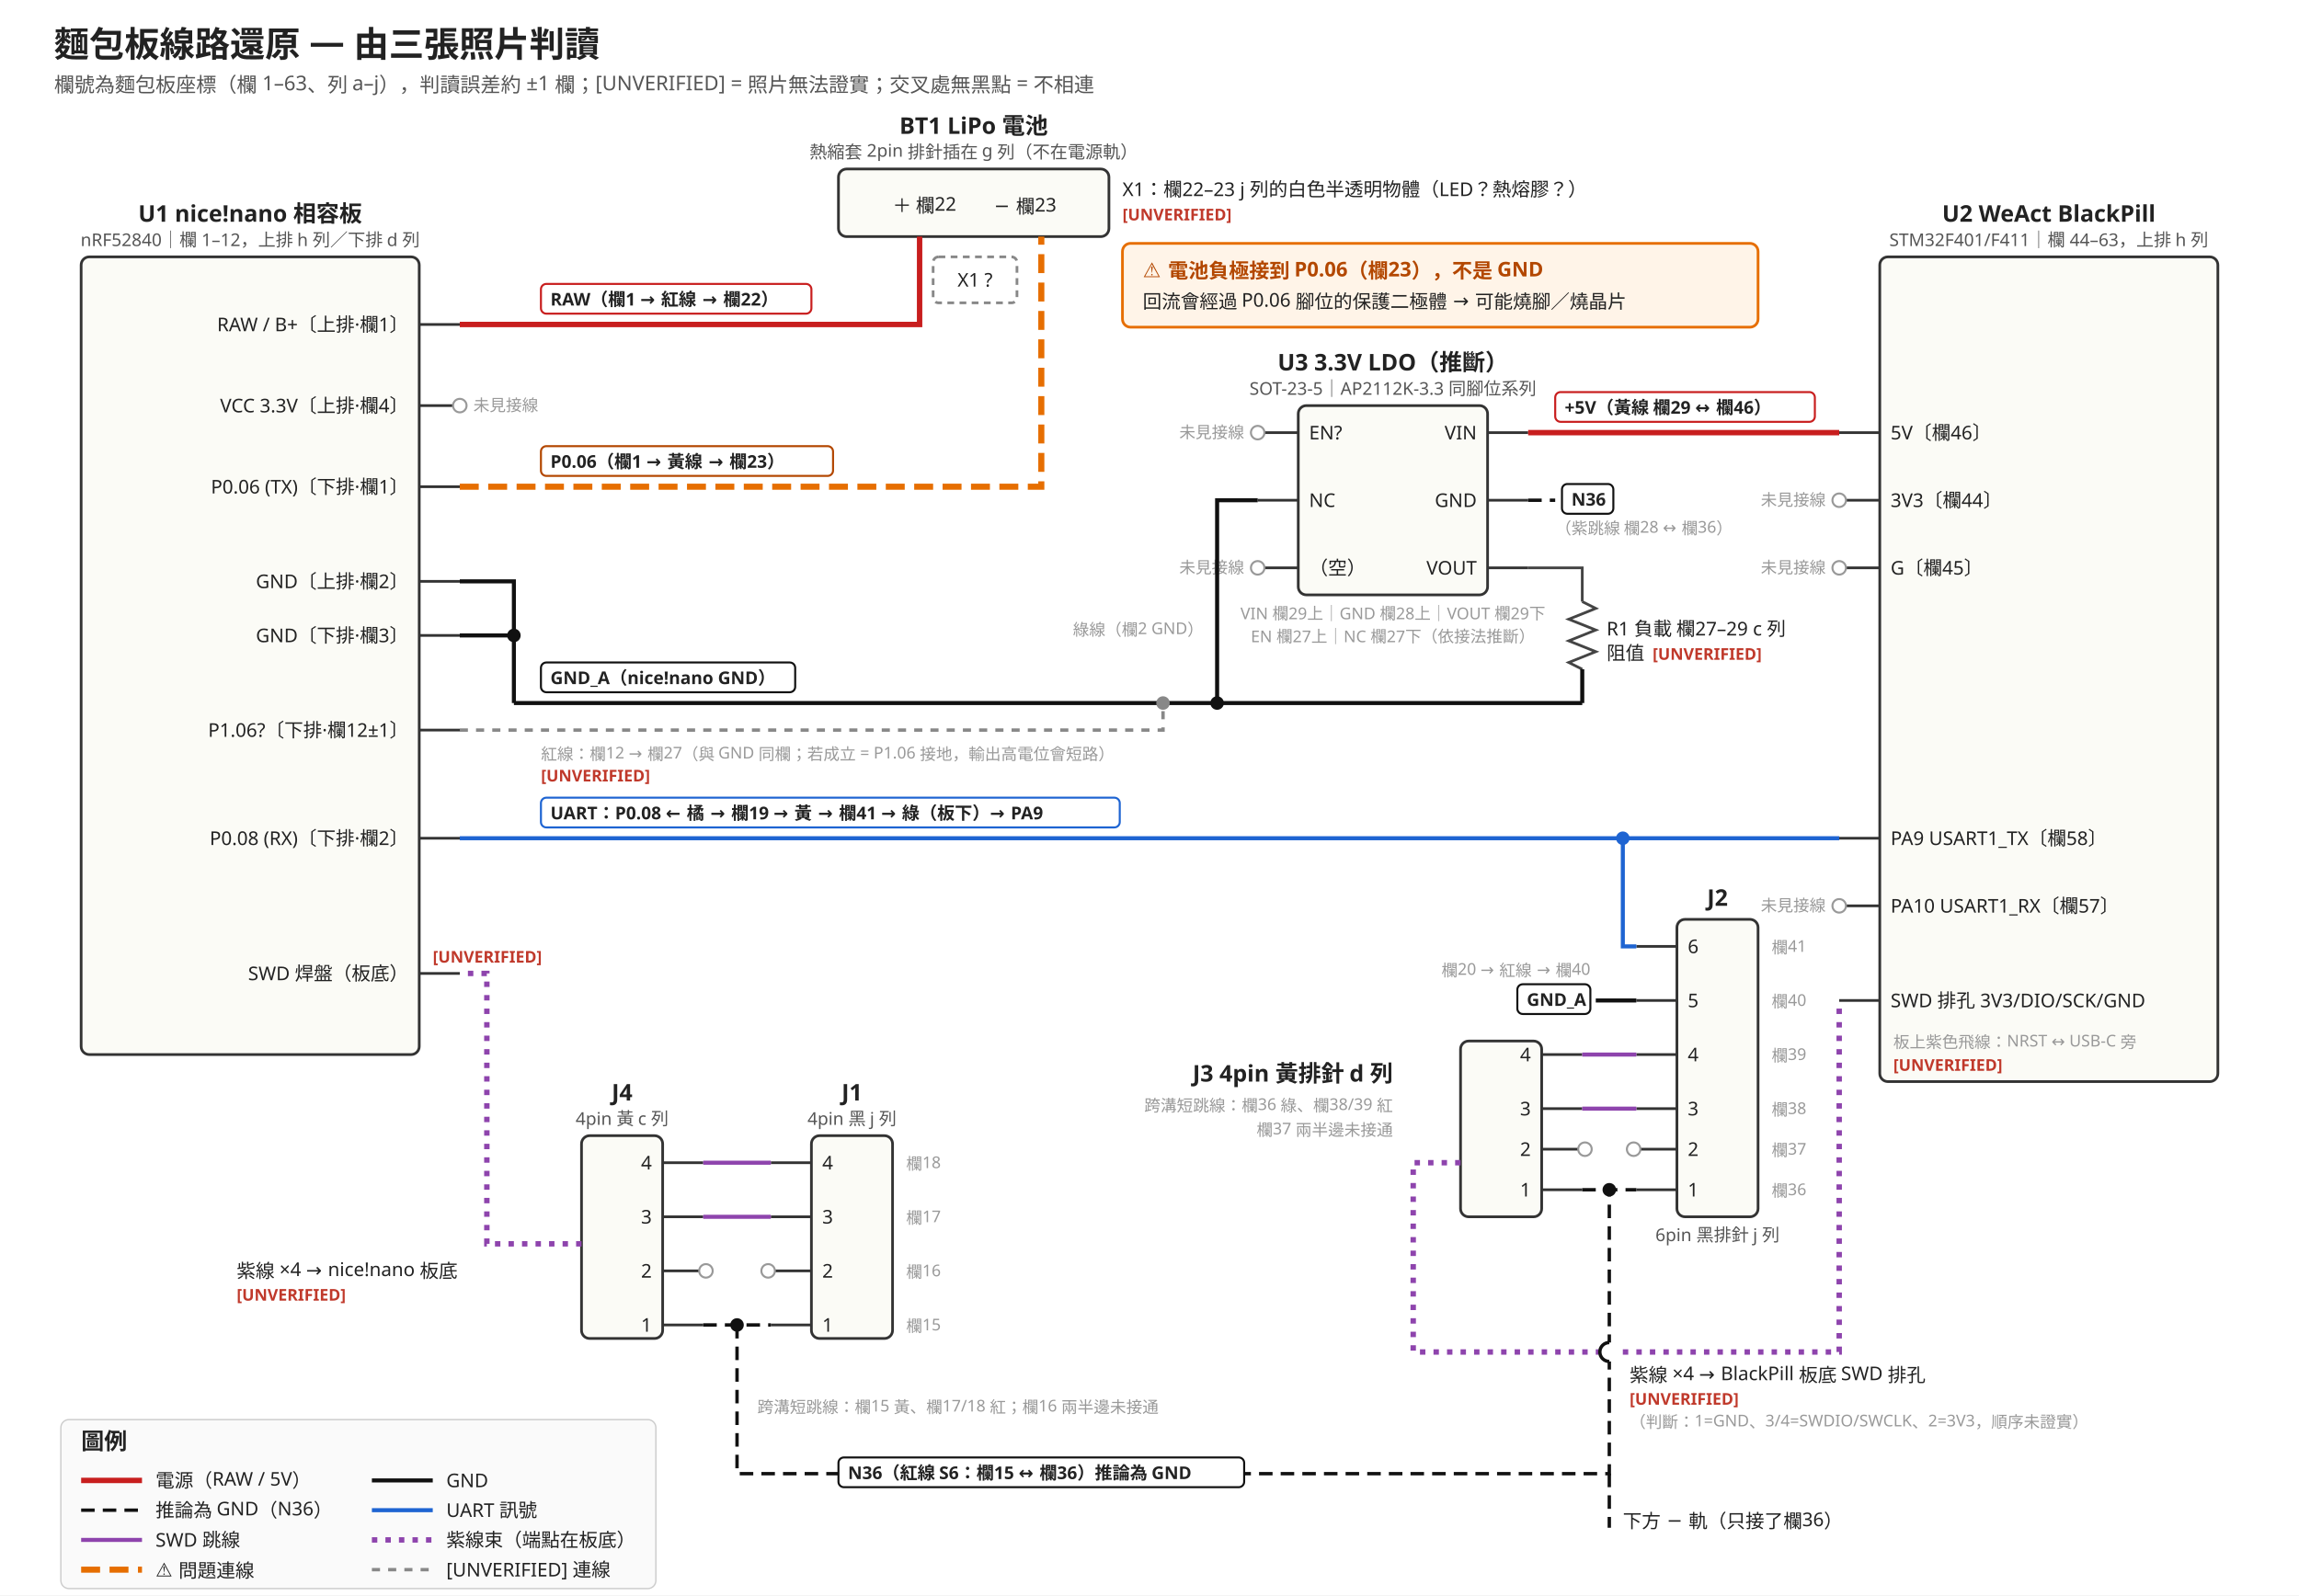
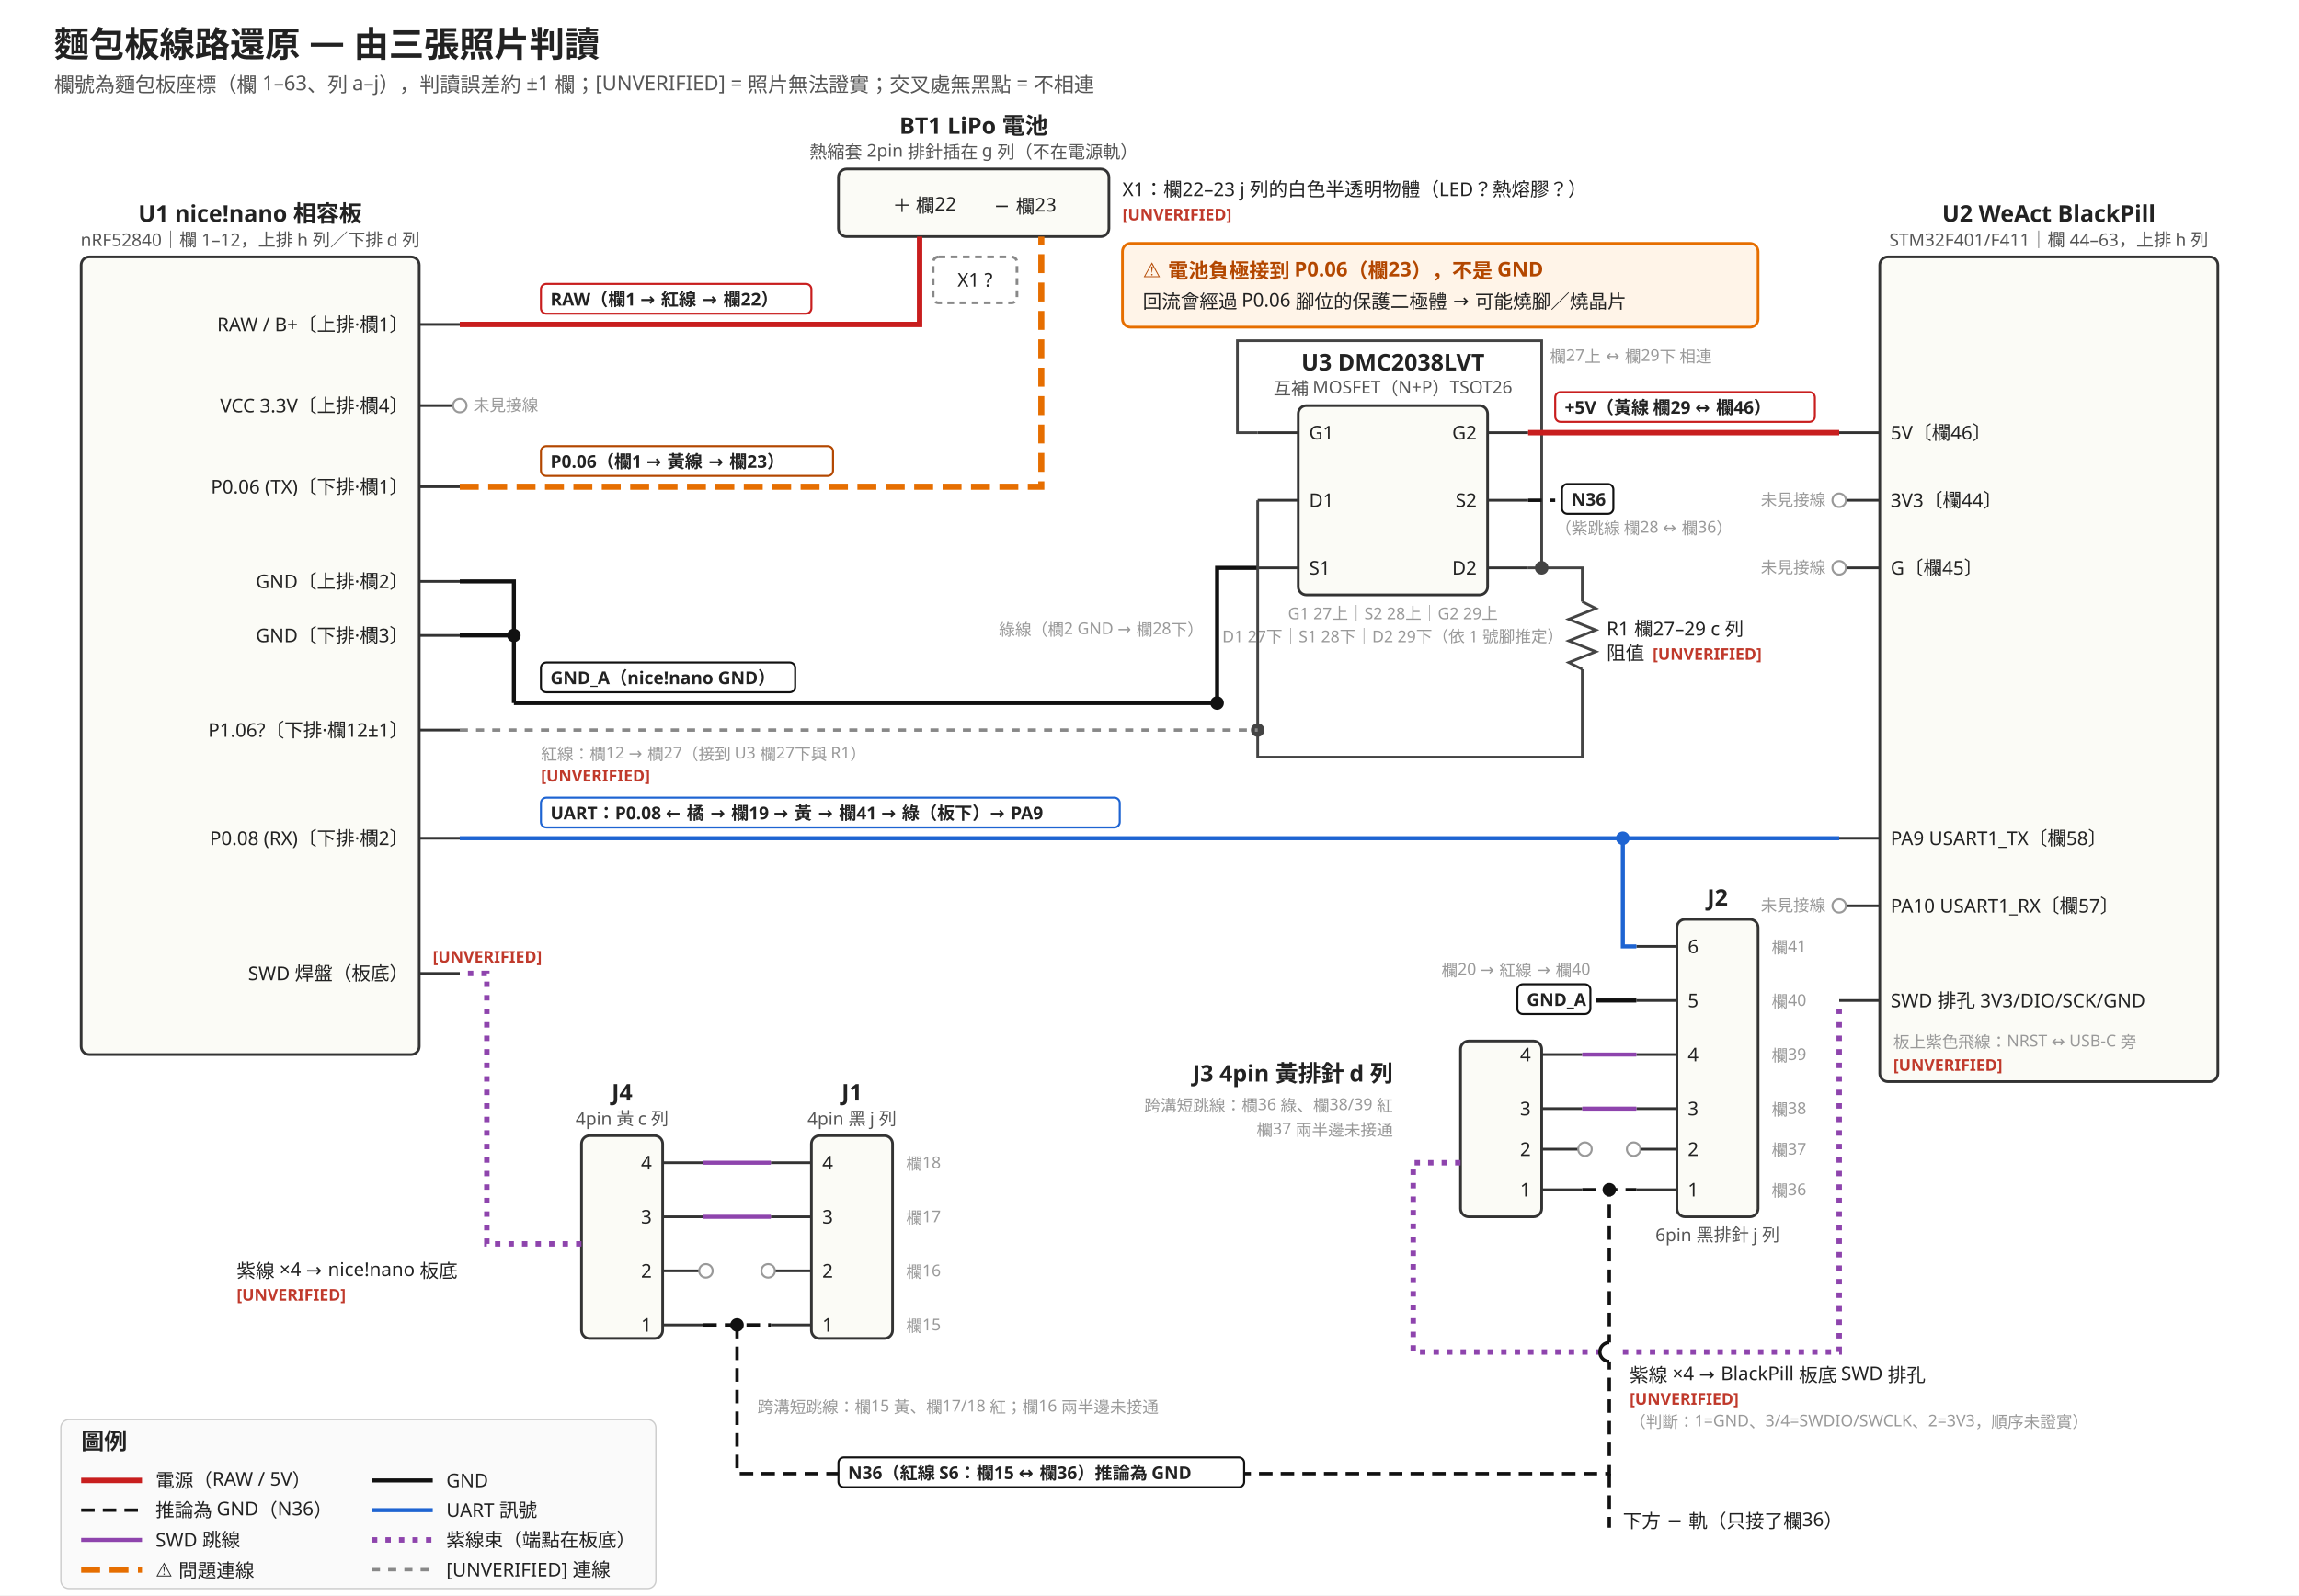
<svg xmlns="http://www.w3.org/2000/svg" width="1700" height="1180" viewBox="0 0 1700 1180">
  <style>
text{font-family:'Microsoft JhengHei','Noto Sans TC','PingFang TC',sans-serif;fill:#222}
.title{font-size:26px;font-weight:700}.subt{font-size:15px;fill:#555}
.bt{font-size:17px;font-weight:700}.bs{font-size:13px;fill:#555}
.pn{font-size:14px}.t{font-size:14px}.na{font-size:12px;fill:#999}
.tag{font-size:13px;font-weight:700}.unv{font-size:12px;font-weight:700;fill:#c0392b}
.warn{font-size:15px;font-weight:700;fill:#b34700}.lg{font-size:14px}
</style>
  <rect width="1700" height="1180" fill="#ffffff" />
  <text x="40" y="42" class="title" text-anchor="start">麵包板線路還原 — 由三張照片判讀</text>
  <text x="40" y="68" class="subt" text-anchor="start">欄號為麵包板座標（欄 1–63、列 a–j），判讀誤差約 ±1 欄；[UNVERIFIED] = 照片無法證實；交叉處無黑點 = 不相連</text>
  <rect x="60" y="190" width="250" height="590" rx="6" fill="#fbfbf6" stroke="#333" stroke-width="2" />
  <text x="185.0" y="164" class="bt" text-anchor="middle">U1  nice!nano 相容板</text>
  <text x="185.0" y="182" class="bs" text-anchor="middle">nRF52840｜欄 1–12，上排 h 列／下排 d 列</text>
  <line x1="310" y1="240" x2="340" y2="240" stroke="#333" stroke-width="2" />
  <text x="302" y="245" class="pn" text-anchor="end">RAW / B+〔上排·欄1〕</text>
  <line x1="310" y1="300" x2="340" y2="300" stroke="#333" stroke-width="2" />
  <text x="302" y="305" class="pn" text-anchor="end">VCC 3.3V〔上排·欄4〕</text>
  <line x1="310" y1="360" x2="340" y2="360" stroke="#333" stroke-width="2" />
  <text x="302" y="365" class="pn" text-anchor="end">P0.06 (TX)〔下排·欄1〕</text>
  <line x1="310" y1="430" x2="340" y2="430" stroke="#333" stroke-width="2" />
  <text x="302" y="435" class="pn" text-anchor="end">GND〔上排·欄2〕</text>
  <line x1="310" y1="470" x2="340" y2="470" stroke="#333" stroke-width="2" />
  <text x="302" y="475" class="pn" text-anchor="end">GND〔下排·欄3〕</text>
  <line x1="310" y1="540" x2="340" y2="540" stroke="#333" stroke-width="2" />
  <text x="302" y="545" class="pn" text-anchor="end">P1.06?〔下排·欄12±1〕</text>
  <line x1="310" y1="620" x2="340" y2="620" stroke="#333" stroke-width="2" />
  <text x="302" y="625" class="pn" text-anchor="end">P0.08 (RX)〔下排·欄2〕</text>
  <line x1="310" y1="720" x2="340" y2="720" stroke="#333" stroke-width="2" />
  <text x="302" y="725" class="pn" text-anchor="end">SWD 焊盤（板底）</text>
  <circle cx="340" cy="300" r="5" fill="#fff" stroke="#999" stroke-width="1.5" />
  <text x="350" y="304" class="na" text-anchor="start">未見接線</text>
  <text x="320" y="712" class="unv" text-anchor="start">[UNVERIFIED]</text>
  <rect x="1390" y="190" width="250" height="610" rx="6" fill="#fbfbf6" stroke="#333" stroke-width="2" />
  <text x="1515.0" y="164" class="bt" text-anchor="middle">U2  WeAct BlackPill</text>
  <text x="1515.0" y="182" class="bs" text-anchor="middle">STM32F401/F411｜欄 44–63，上排 h 列</text>
  <line x1="1360" y1="320" x2="1390" y2="320" stroke="#333" stroke-width="2" />
  <text x="1398" y="325" class="pn" text-anchor="start">5V〔欄46〕</text>
  <line x1="1360" y1="370" x2="1390" y2="370" stroke="#333" stroke-width="2" />
  <text x="1398" y="375" class="pn" text-anchor="start">3V3〔欄44〕</text>
  <line x1="1360" y1="420" x2="1390" y2="420" stroke="#333" stroke-width="2" />
  <text x="1398" y="425" class="pn" text-anchor="start">G〔欄45〕</text>
  <line x1="1360" y1="620" x2="1390" y2="620" stroke="#333" stroke-width="2" />
  <text x="1398" y="625" class="pn" text-anchor="start">PA9 USART1_TX〔欄58〕</text>
  <line x1="1360" y1="670" x2="1390" y2="670" stroke="#333" stroke-width="2" />
  <text x="1398" y="675" class="pn" text-anchor="start">PA10 USART1_RX〔欄57〕</text>
  <line x1="1360" y1="740" x2="1390" y2="740" stroke="#333" stroke-width="2" />
  <text x="1398" y="745" class="pn" text-anchor="start">SWD 排孔 3V3/DIO/SCK/GND</text>
  <circle cx="1360" cy="370" r="5" fill="#fff" stroke="#999" stroke-width="1.5" />
  <text x="1350" y="374" class="na" text-anchor="end">未見接線</text>
  <circle cx="1360" cy="420" r="5" fill="#fff" stroke="#999" stroke-width="1.5" />
  <text x="1350" y="424" class="na" text-anchor="end">未見接線</text>
  <circle cx="1360" cy="670" r="5" fill="#fff" stroke="#999" stroke-width="1.5" />
  <text x="1350" y="674" class="na" text-anchor="end">未見接線</text>
  <text x="1400" y="775" class="na" text-anchor="start">板上紫色飛線：NRST ↔ USB-C 旁</text>
  <text x="1400" y="792" class="unv" text-anchor="start">[UNVERIFIED]</text>
  <rect x="620" y="125" width="200" height="50" rx="6" fill="#fbfbf6" stroke="#333" stroke-width="2" />
  <text x="720.0" y="99" class="bt" text-anchor="middle">BT1  LiPo 電池</text>
  <text x="720.0" y="117" class="bs" text-anchor="middle">熱縮套 2pin 排針插在 g 列（不在電源軌）</text>
  <text x="660" y="157" class="pn" text-anchor="start">＋ 欄22</text>
  <text x="735" y="157" class="pn" text-anchor="start">− 欄23</text>
  <path d="M340,240 L680,240 L680,175" stroke="#c81e1e" stroke-width="4" fill="none" />
  <rect x="400" y="210" width="200" height="22" rx="4" fill="#fff" stroke="#c81e1e" stroke-width="1.5" />
  <text x="407" y="226" class="tag" fill="#c81e1e">RAW（欄1 → 紅線 → 欄22）</text>
  <path d="M340,360 L770,360 L770,175" stroke="#e66e00" stroke-width="4.5" stroke-dasharray="14 7" fill="none" />
  <rect x="400" y="330" width="216" height="22" rx="4" fill="#fff" stroke="#b34700" stroke-width="1.5" />
  <text x="407" y="346" class="tag" fill="#b34700">P0.06（欄1 → 黃線 → 欄23）</text>
  <rect x="690" y="190" width="62" height="34" rx="4" fill="#fff" stroke="#888" stroke-width="2" stroke-dasharray="5 4" />
  <text x="721" y="212" class="pn" text-anchor="middle">X1 ?</text>
  <text x="830" y="145" class="t" text-anchor="start">X1：欄22–23 j 列的白色半透明物體（LED？熱熔膠？）</text>
  <text x="830" y="163" class="unv" text-anchor="start">[UNVERIFIED]</text>
  <rect x="830" y="180" width="470" height="62" rx="6" fill="#fff4e8" stroke="#e66e00" stroke-width="2" />
  <text x="845" y="205" class="warn" text-anchor="start">⚠ 電池負極接到 P0.06（欄23），不是 GND</text>
  <text x="845" y="228" class="t" text-anchor="start">回流會經過 P0.06 腳位的保護二極體 → 可能燒腳／燒晶片</text>
  <path d="M340,430 L380,430 L380,520" stroke="#111" stroke-width="3" fill="none" />
  <path d="M340,470 L380,470" stroke="#111" stroke-width="3" fill="none" />
  <circle cx="380" cy="470" r="5" fill="#111" />
-   <path d="M380,520 L1170,520" stroke="#111" stroke-width="3" fill="none" />
+   <path d="M380,520 L900,520" stroke="#111" stroke-width="3" fill="none" />
  <rect x="400" y="490" width="188" height="22" rx="4" fill="#fff" stroke="#111" stroke-width="1.5" />
  <text x="407" y="506" class="tag" fill="#111">GND_A（nice!nano GND）</text>
-   <path d="M340,540 L860,540 L860,520" stroke="#888" stroke-width="2.5" stroke-dasharray="6 6" fill="none" />
-   <circle cx="860" cy="520" r="5" fill="#888" />
-   <text x="400" y="562" class="na" text-anchor="start">紅線：欄12 → 欄27（與 GND 同欄；若成立 = P1.06 接地，輸出高電位會短路）</text>
-   <text x="400" y="578" class="unv" text-anchor="start">[UNVERIFIED]</text>
  <rect x="960" y="300" width="140" height="140" rx="6" fill="#fbfbf6" stroke="#333" stroke-width="2" />
-   <text x="1030.0" y="274" class="bt" text-anchor="middle">U3  3.3V LDO（推斷）</text>
-   <text x="1030.0" y="292" class="bs" text-anchor="middle">SOT-23-5｜AP2112K-3.3 同腳位系列</text>
+   <text x="1030.0" y="274" class="bt" text-anchor="middle">U3  DMC2038LVT</text>
+   <text x="1030.0" y="292" class="bs" text-anchor="middle">互補 MOSFET（N+P）TSOT26</text>
  <line x1="930" y1="320" x2="960" y2="320" stroke="#333" stroke-width="2" />
-   <text x="968" y="325" class="pn" text-anchor="start">EN?</text>
+   <text x="968" y="325" class="pn" text-anchor="start">G1</text>
  <line x1="930" y1="370" x2="960" y2="370" stroke="#333" stroke-width="2" />
-   <text x="968" y="375" class="pn" text-anchor="start">NC</text>
+   <text x="968" y="375" class="pn" text-anchor="start">D1</text>
  <line x1="930" y1="420" x2="960" y2="420" stroke="#333" stroke-width="2" />
-   <text x="968" y="425" class="pn" text-anchor="start">（空）</text>
+   <text x="968" y="425" class="pn" text-anchor="start">S1</text>
  <line x1="1100" y1="320" x2="1130" y2="320" stroke="#333" stroke-width="2" />
-   <text x="1092" y="325" class="pn" text-anchor="end">VIN</text>
+   <text x="1092" y="325" class="pn" text-anchor="end">G2</text>
  <line x1="1100" y1="370" x2="1130" y2="370" stroke="#333" stroke-width="2" />
-   <text x="1092" y="375" class="pn" text-anchor="end">GND</text>
+   <text x="1092" y="375" class="pn" text-anchor="end">S2</text>
  <line x1="1100" y1="420" x2="1130" y2="420" stroke="#333" stroke-width="2" />
-   <text x="1092" y="425" class="pn" text-anchor="end">VOUT</text>
-   <circle cx="930" cy="320" r="5" fill="#fff" stroke="#999" stroke-width="1.5" />
-   <text x="920" y="324" class="na" text-anchor="end">未見接線</text>
-   <circle cx="930" cy="420" r="5" fill="#fff" stroke="#999" stroke-width="1.5" />
-   <text x="920" y="424" class="na" text-anchor="end">未見接線</text>
-   <text x="1030" y="458" class="na" text-anchor="middle">VIN 欄29上｜GND 欄28上｜VOUT 欄29下</text>
-   <text x="1030" y="475" class="na" text-anchor="middle">EN 欄27上｜NC 欄27下（依接法推斷）</text>
-   <path d="M930,370 L900,370 L900,520" stroke="#111" stroke-width="3" fill="none" />
+   <text x="1092" y="425" class="pn" text-anchor="end">D2</text>
+   <text x="1030" y="458" class="na" text-anchor="middle">G1 27上｜S2 28上｜G2 29上</text>
+   <text x="1030" y="475" class="na" text-anchor="middle">D1 27下｜S1 28下｜D2 29下（依 1 號腳推定）</text>
+   <path d="M930,420 L900,420 L900,520" stroke="#111" stroke-width="3" fill="none" />
  <circle cx="900" cy="520" r="5" fill="#111" />
-   <text x="890" y="470" class="na" text-anchor="end">綠線（欄2 GND）</text>
+   <text x="890" y="470" class="na" text-anchor="end">綠線（欄2 GND → 欄28下）</text>
+   <path d="M930,320 L915,320 L915,252 L1140,252 L1140,420" stroke="#444" stroke-width="2" fill="none" />
+   <circle cx="1140" cy="420" r="5" fill="#444" />
+   <text x="1146" y="268" class="na" text-anchor="start">欄27上 ↔ 欄29下 相連</text>
  <path d="M1130,320 L1360,320" stroke="#c81e1e" stroke-width="4" fill="none" />
  <rect x="1150" y="290" width="192" height="22" rx="4" fill="#fff" stroke="#c81e1e" stroke-width="1.5" />
  <text x="1157" y="306" class="tag" fill="#c81e1e">+5V（黃線 欄29 ↔ 欄46）</text>
  <path d="M1130,420 L1170,420 L1170,445" stroke="#444" stroke-width="2" fill="none" />
  <path d="M1170,445 l10,5 l-20,8 l20,8 l-20,8 l20,8 l-20,8 l10,5" stroke="#444" stroke-width="2" fill="none" />
-   <path d="M1170,495 L1170,520" stroke="#111" stroke-width="3" fill="none" />
-   <text x="1188" y="470" class="t" text-anchor="start">R1 負載  欄27–29 c 列</text>
+   <path d="M1170,495 L1170,560 L930,560 L930,540" stroke="#444" stroke-width="2" fill="none" />
+   <text x="1188" y="470" class="t" text-anchor="start">R1  欄27–29 c 列</text>
  <text x="1188" y="488" class="t" text-anchor="start">阻值</text>
  <text x="1222" y="488" class="unv" text-anchor="start">[UNVERIFIED]</text>
+   <path d="M930,370 L930,370 L930,540" stroke="#444" stroke-width="2" fill="none" />
+   <circle cx="930" cy="540" r="5" fill="#444" />
+   <path d="M340,540 L930,540" stroke="#888" stroke-width="2.5" stroke-dasharray="6 6" fill="none" />
+   <text x="400" y="562" class="na" text-anchor="start">紅線：欄12 → 欄27（接到 U3 欄27下與 R1）</text>
+   <text x="400" y="578" class="unv" text-anchor="start">[UNVERIFIED]</text>
  <path d="M1130,370 L1150,370" stroke="#111" stroke-width="2.5" stroke-dasharray="10 6" fill="none" />
  <rect x="1155" y="358" width="38" height="22" rx="4" fill="#fff" stroke="#111" stroke-width="1.5" />
  <text x="1162" y="374" class="tag" fill="#111">N36</text>
  <path d="M340,620 L1360,620" stroke="#1e64d2" stroke-width="3" fill="none" />
  <rect x="400" y="590" width="428" height="22" rx="4" fill="#fff" stroke="#1e64d2" stroke-width="1.5" />
  <text x="407" y="606" class="tag" fill="#1e64d2">UART：P0.08 ← 橘 → 欄19 → 黃 → 欄41 → 綠（板下）→ PA9</text>
  <circle cx="1200" cy="620" r="5" fill="#1e64d2" />
  <rect x="1240" y="680" width="60" height="220" rx="6" fill="#fbfbf6" stroke="#333" stroke-width="2" />
  <text x="1270.0" y="670" class="bt" text-anchor="middle">J2</text>
  <text x="1270" y="918" class="bs" text-anchor="middle">6pin 黑排針 j 列</text>
  <line x1="1210" y1="700" x2="1240" y2="700" stroke="#333" stroke-width="2" />
  <text x="1248" y="705" class="pn" text-anchor="start">6</text>
  <line x1="1210" y1="740" x2="1240" y2="740" stroke="#333" stroke-width="2" />
  <text x="1248" y="745" class="pn" text-anchor="start">5</text>
  <line x1="1210" y1="780" x2="1240" y2="780" stroke="#333" stroke-width="2" />
  <text x="1248" y="785" class="pn" text-anchor="start">4</text>
  <line x1="1210" y1="820" x2="1240" y2="820" stroke="#333" stroke-width="2" />
  <text x="1248" y="825" class="pn" text-anchor="start">3</text>
  <line x1="1210" y1="850" x2="1240" y2="850" stroke="#333" stroke-width="2" />
  <text x="1248" y="855" class="pn" text-anchor="start">2</text>
  <line x1="1210" y1="880" x2="1240" y2="880" stroke="#333" stroke-width="2" />
  <text x="1248" y="885" class="pn" text-anchor="start">1</text>
  <text x="1310" y="705" class="na" text-anchor="start">欄41</text>
  <text x="1310" y="745" class="na" text-anchor="start">欄40</text>
  <text x="1310" y="785" class="na" text-anchor="start">欄39</text>
  <text x="1310" y="825" class="na" text-anchor="start">欄38</text>
  <text x="1310" y="855" class="na" text-anchor="start">欄37</text>
  <text x="1310" y="885" class="na" text-anchor="start">欄36</text>
  <path d="M1210,700 L1200,700 L1200,620" stroke="#1e64d2" stroke-width="3" fill="none" />
  <path d="M1210,740 L1180,740" stroke="#111" stroke-width="3" fill="none" />
  <rect x="1122" y="728" width="54" height="22" rx="4" fill="#fff" stroke="#111" stroke-width="1.5" />
  <text x="1129" y="744" class="tag" fill="#111">GND_A</text>
  <text x="1176" y="722" class="na" text-anchor="end">欄20 → 紅線 → 欄40</text>
  <rect x="1080" y="770" width="60" height="130" rx="6" fill="#fbfbf6" stroke="#333" stroke-width="2" />
  <text x="1110.0" y="760" class="bt" text-anchor="middle" />
  <text x="1030" y="800" class="bt" text-anchor="end">J3  4pin 黃排針 d 列</text>
  <text x="1030" y="822" class="na" text-anchor="end">跨溝短跳線：欄36 綠、欄38/39 紅</text>
  <text x="1030" y="840" class="na" text-anchor="end">欄37 兩半邊未接通</text>
  <line x1="1140" y1="780" x2="1170" y2="780" stroke="#333" stroke-width="2" />
  <text x="1132" y="785" class="pn" text-anchor="end">4</text>
  <line x1="1140" y1="820" x2="1170" y2="820" stroke="#333" stroke-width="2" />
  <text x="1132" y="825" class="pn" text-anchor="end">3</text>
  <line x1="1140" y1="850" x2="1170" y2="850" stroke="#333" stroke-width="2" />
  <text x="1132" y="855" class="pn" text-anchor="end">2</text>
  <line x1="1140" y1="880" x2="1170" y2="880" stroke="#333" stroke-width="2" />
  <text x="1132" y="885" class="pn" text-anchor="end">1</text>
  <path d="M1170,780 L1210,780" stroke="#8e44ad" stroke-width="3" fill="none" />
  <path d="M1170,820 L1210,820" stroke="#8e44ad" stroke-width="3" fill="none" />
  <path d="M1170,880 L1210,880" stroke="#111" stroke-width="2.5" stroke-dasharray="10 6" fill="none" />
  <circle cx="1172" cy="850" r="5" fill="#fff" stroke="#999" stroke-width="1.5" />
  <text x="1182" y="854" class="na" text-anchor="start" />
  <circle cx="1208" cy="850" r="5" fill="#fff" stroke="#999" stroke-width="1.5" />
  <text x="1198" y="854" class="na" text-anchor="end" />
  <path d="M1080,860 L1045,860 L1045,1000 L1360,1000 L1360,740" stroke="#8e44ad" stroke-width="4" stroke-dasharray="4 6" fill="none" />
  <text x="1205" y="1022" class="t" text-anchor="start">紫線 ×4 → BlackPill 板底 SWD 排孔</text>
  <text x="1205" y="1039" class="unv" text-anchor="start">[UNVERIFIED]</text>
  <text x="1205" y="1056" class="na" text-anchor="start">（判斷：1=GND、3/4=SWDIO/SWCLK、2=3V3，順序未證實）</text>
  <rect x="430" y="840" width="60" height="150" rx="6" fill="#fbfbf6" stroke="#333" stroke-width="2" />
  <text x="460.0" y="814" class="bt" text-anchor="middle">J4</text>
  <text x="460.0" y="832" class="bs" text-anchor="middle">4pin 黃 c 列</text>
  <line x1="490" y1="860" x2="520" y2="860" stroke="#333" stroke-width="2" />
  <text x="482" y="865" class="pn" text-anchor="end">4</text>
  <line x1="490" y1="900" x2="520" y2="900" stroke="#333" stroke-width="2" />
  <text x="482" y="905" class="pn" text-anchor="end">3</text>
  <line x1="490" y1="940" x2="520" y2="940" stroke="#333" stroke-width="2" />
  <text x="482" y="945" class="pn" text-anchor="end">2</text>
  <line x1="490" y1="980" x2="520" y2="980" stroke="#333" stroke-width="2" />
  <text x="482" y="985" class="pn" text-anchor="end">1</text>
  <rect x="600" y="840" width="60" height="150" rx="6" fill="#fbfbf6" stroke="#333" stroke-width="2" />
  <text x="630.0" y="814" class="bt" text-anchor="middle">J1</text>
  <text x="630.0" y="832" class="bs" text-anchor="middle">4pin 黑 j 列</text>
  <line x1="570" y1="860" x2="600" y2="860" stroke="#333" stroke-width="2" />
  <text x="608" y="865" class="pn" text-anchor="start">4</text>
  <line x1="570" y1="900" x2="600" y2="900" stroke="#333" stroke-width="2" />
  <text x="608" y="905" class="pn" text-anchor="start">3</text>
  <line x1="570" y1="940" x2="600" y2="940" stroke="#333" stroke-width="2" />
  <text x="608" y="945" class="pn" text-anchor="start">2</text>
  <line x1="570" y1="980" x2="600" y2="980" stroke="#333" stroke-width="2" />
  <text x="608" y="985" class="pn" text-anchor="start">1</text>
  <path d="M520,980 L570,980" stroke="#111" stroke-width="2.5" stroke-dasharray="10 6" fill="none" />
  <path d="M520,900 L570,900" stroke="#8e44ad" stroke-width="3" fill="none" />
  <path d="M520,860 L570,860" stroke="#8e44ad" stroke-width="3" fill="none" />
  <circle cx="522" cy="940" r="5" fill="#fff" stroke="#999" stroke-width="1.5" />
  <text x="532" y="944" class="na" text-anchor="start" />
  <circle cx="568" cy="940" r="5" fill="#fff" stroke="#999" stroke-width="1.5" />
  <text x="558" y="944" class="na" text-anchor="end" />
  <text x="670" y="865" class="na" text-anchor="start">欄18</text>
  <text x="670" y="905" class="na" text-anchor="start">欄17</text>
  <text x="670" y="945" class="na" text-anchor="start">欄16</text>
  <text x="670" y="985" class="na" text-anchor="start">欄15</text>
  <text x="560" y="1045" class="na" text-anchor="start">跨溝短跳線：欄15 黃、欄17/18 紅；欄16 兩半邊未接通</text>
  <path d="M430,920 L360,920 L360,720 L340,720" stroke="#8e44ad" stroke-width="4" stroke-dasharray="4 6" fill="none" />
  <text x="175" y="945" class="t" text-anchor="start">紫線 ×4 → nice!nano 板底</text>
  <text x="175" y="962" class="unv" text-anchor="start">[UNVERIFIED]</text>
  <path d="M545,980 L545,1090 L1190,1090 L1190,880" stroke="#111" stroke-width="2.5" stroke-dasharray="10 6" fill="none" />
  <circle cx="545" cy="980" r="5" fill="#111" />
  <circle cx="1190" cy="880" r="5" fill="#111" />
  <rect x="1182" y="993" width="16" height="14" fill="#fff" />
  <path d="M1190,1007 a7,7 0 0,1 0,-14" stroke="#111" stroke-width="2.5" fill="none" />
  <rect x="620" y="1078" width="300" height="22" rx="4" fill="#fff" stroke="#111" stroke-width="1.5" />
  <text x="627" y="1094" class="tag" fill="#111">N36（紅線 S6：欄15 ↔ 欄36）推論為 GND</text>
  <path d="M1190,1090 L1190,1130" stroke="#111" stroke-width="2.5" stroke-dasharray="10 6" fill="none" />
  <text x="1200" y="1130" class="t" text-anchor="start">下方 − 軌（只接了欄36）</text>
  <text x="1150" y="395" class="na" text-anchor="start">（紫跳線 欄28 ↔ 欄36）</text>
  <rect x="45" y="1050" width="440" height="125" rx="6" fill="#fafafa" stroke="#ccc" />
  <text x="60" y="1072" class="bt" text-anchor="start">圖例</text>
  <path d="M60,1095 L105,1095" stroke="#c81e1e" stroke-width="4" fill="none" />
  <text x="115" y="1100" class="lg" text-anchor="start">電源（RAW / 5V）</text>
  <path d="M275,1095 L320,1095" stroke="#111" stroke-width="3" fill="none" />
  <text x="330" y="1100" class="lg" text-anchor="start">GND</text>
  <path d="M60,1117 L105,1117" stroke="#111" stroke-width="2.5" stroke-dasharray="10 6" fill="none" />
  <text x="115" y="1122" class="lg" text-anchor="start">推論為 GND（N36）</text>
  <path d="M275,1117 L320,1117" stroke="#1e64d2" stroke-width="3" fill="none" />
  <text x="330" y="1122" class="lg" text-anchor="start">UART 訊號</text>
  <path d="M60,1139 L105,1139" stroke="#8e44ad" stroke-width="3" fill="none" />
  <text x="115" y="1144" class="lg" text-anchor="start">SWD 跳線</text>
  <path d="M275,1139 L320,1139" stroke="#8e44ad" stroke-width="4" stroke-dasharray="4 6" fill="none" />
  <text x="330" y="1144" class="lg" text-anchor="start">紫線束（端點在板底）</text>
  <path d="M60,1161 L105,1161" stroke="#e66e00" stroke-width="4.5" stroke-dasharray="14 7" fill="none" />
  <text x="115" y="1166" class="lg" text-anchor="start">⚠ 問題連線</text>
  <path d="M275,1161 L320,1161" stroke="#888" stroke-width="2.5" stroke-dasharray="6 6" fill="none" />
  <text x="330" y="1166" class="lg" text-anchor="start">[UNVERIFIED] 連線</text>
</svg>
